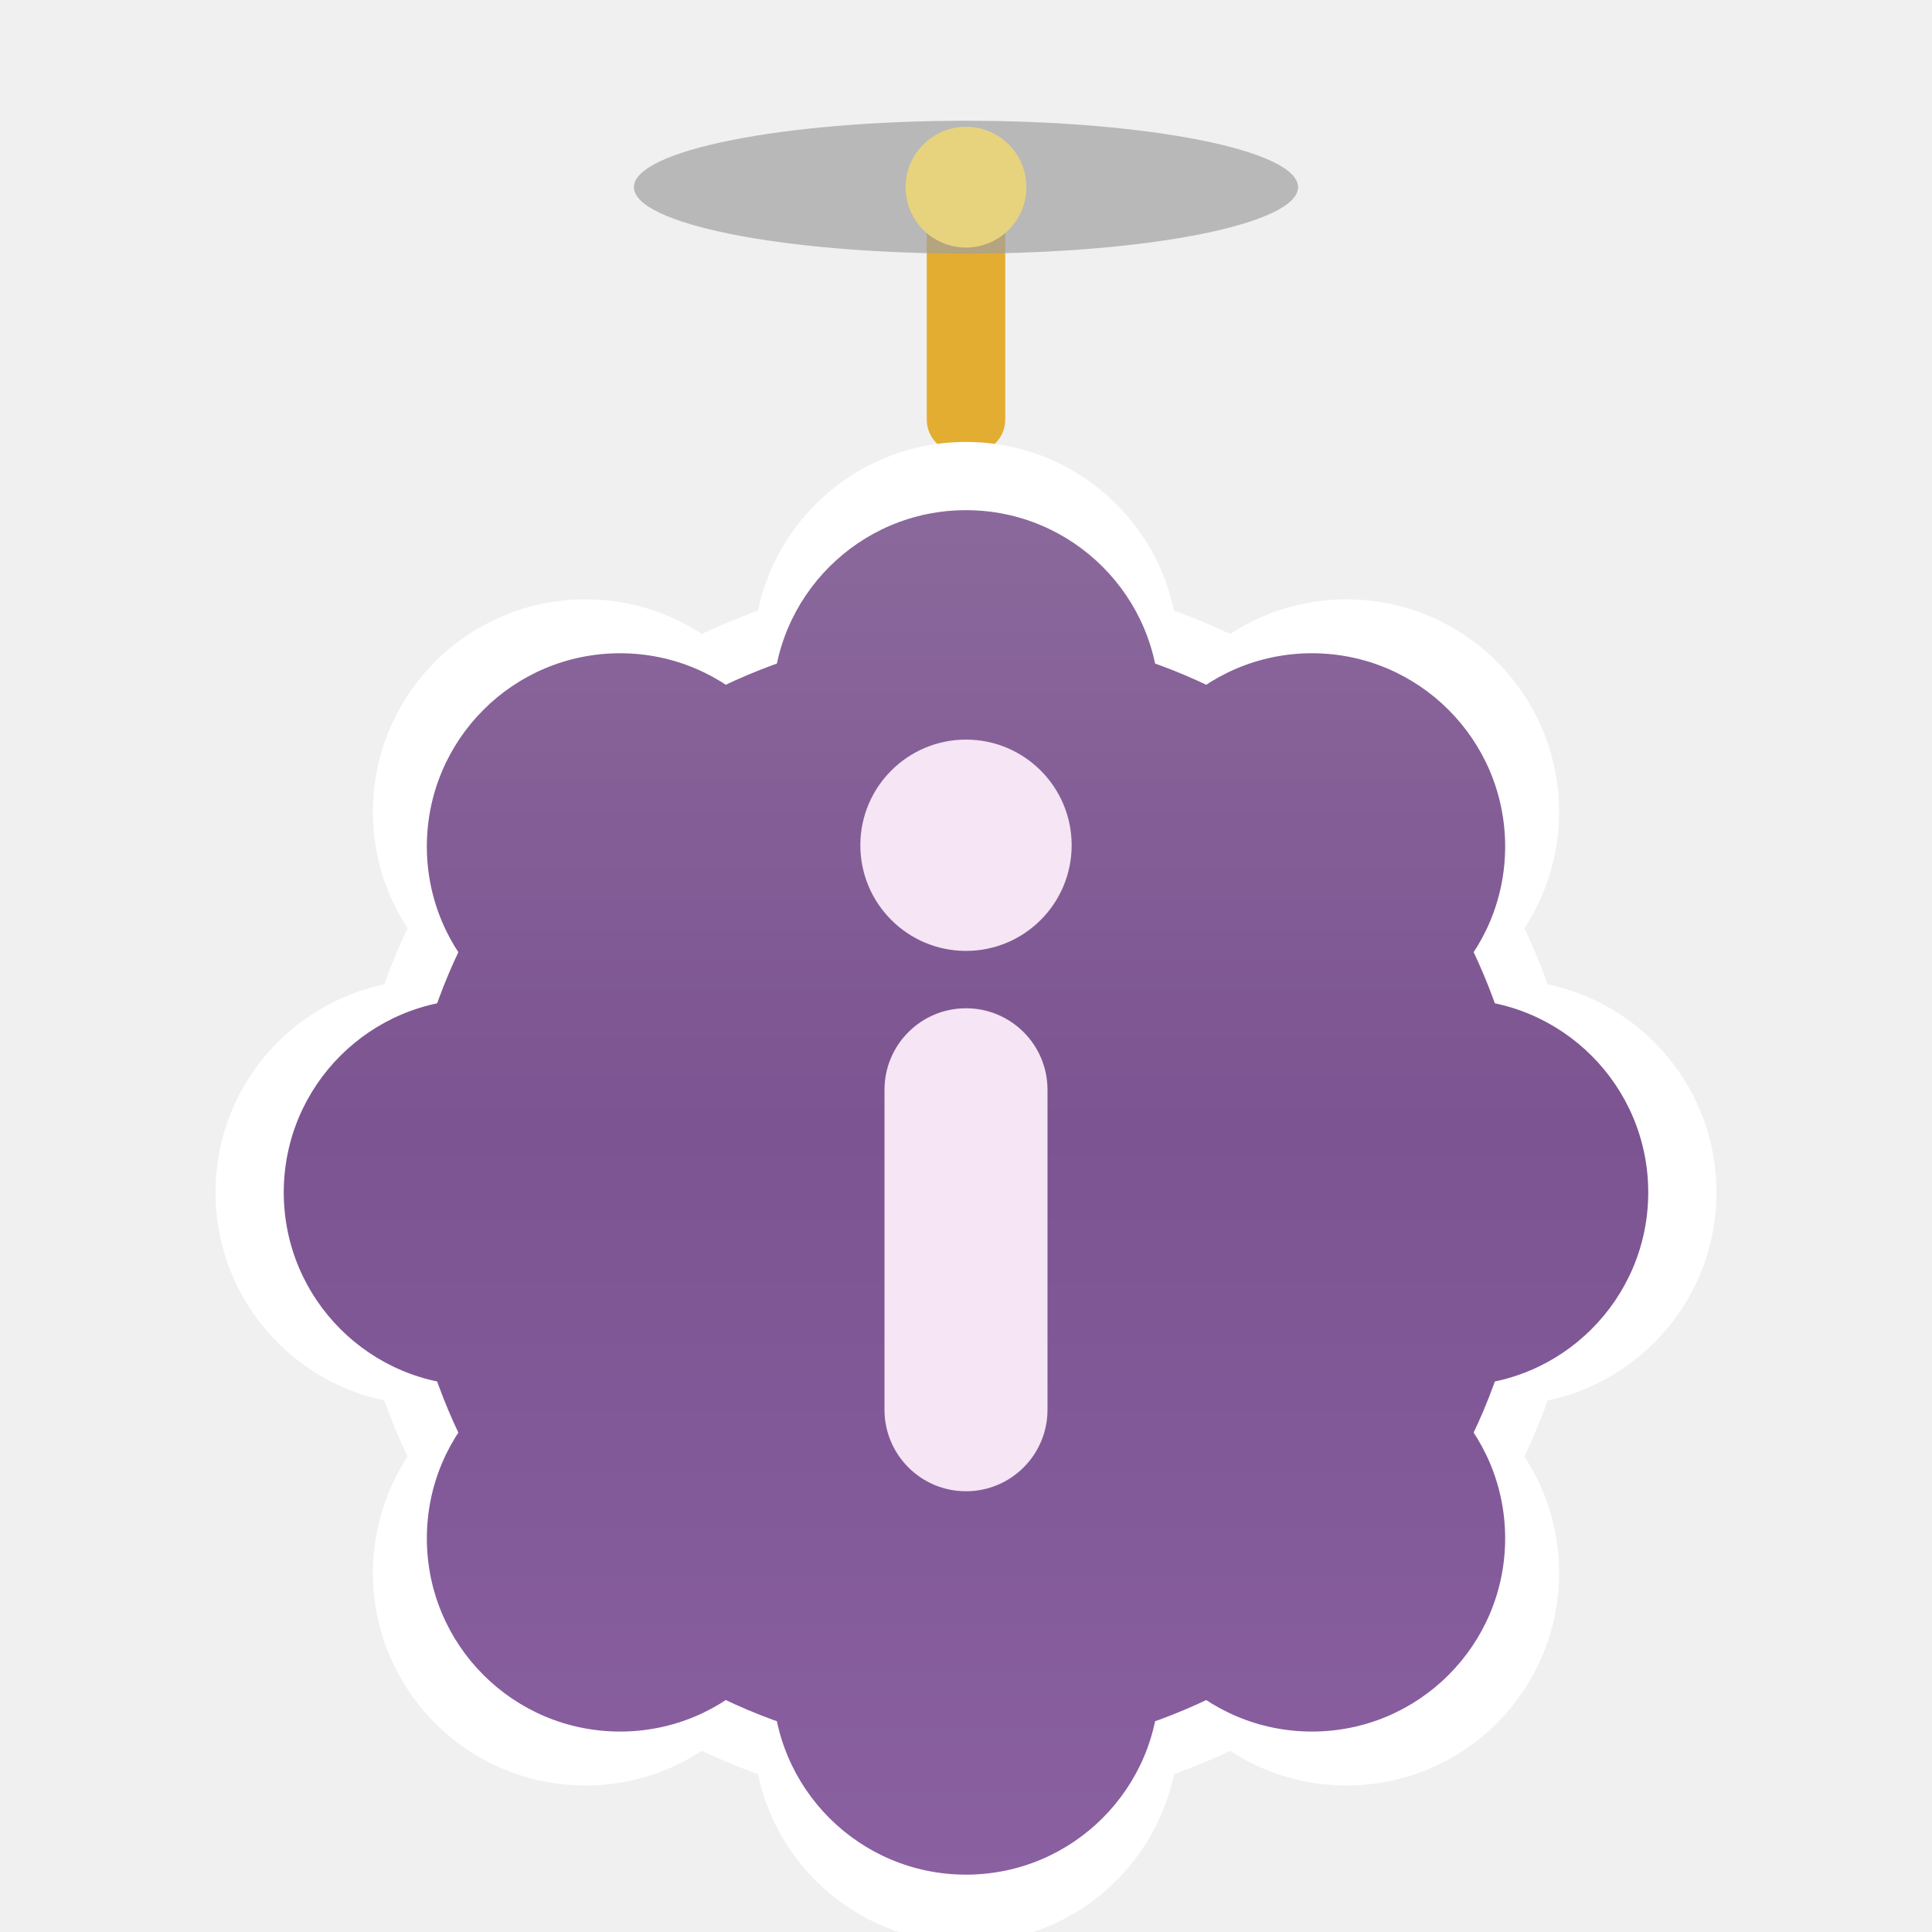
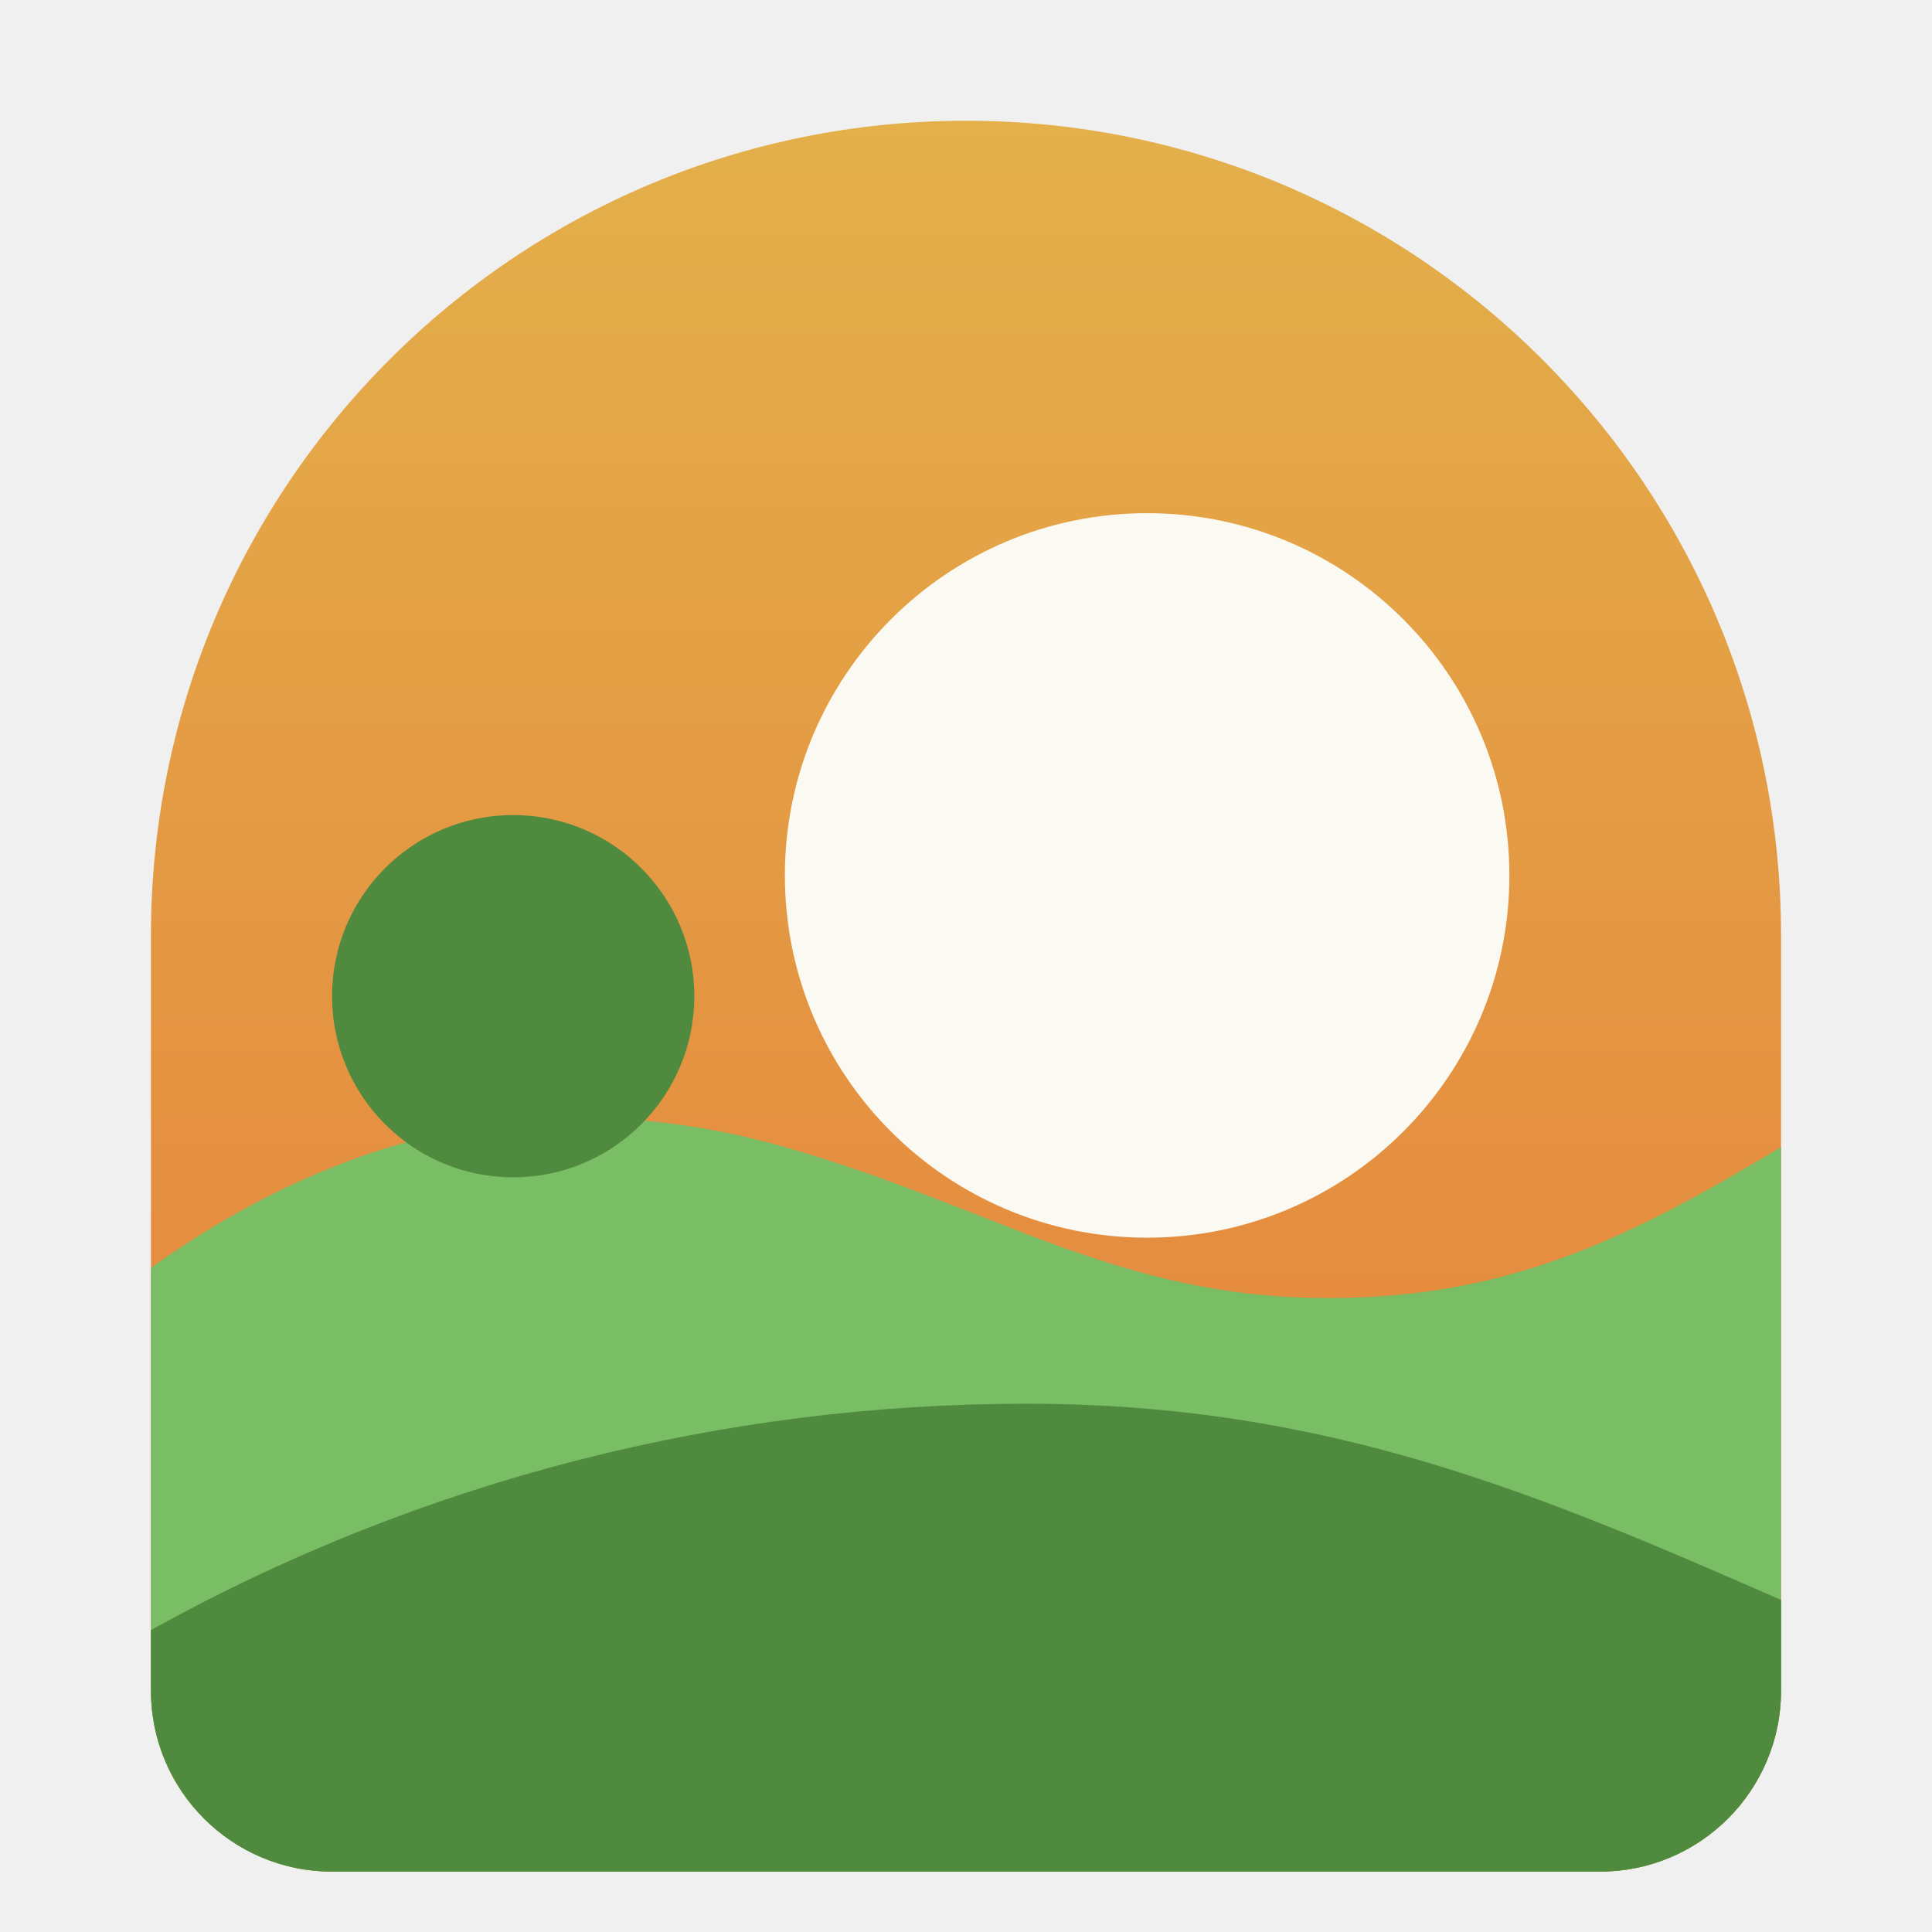
<svg xmlns="http://www.w3.org/2000/svg" width="64" height="64" viewBox="0 0 64 64">
  <defs>
-     <linearGradient id="body" gradientUnits="userSpaceOnUse" x1="0" y1="-23" x2="0" y2="23">
-       <stop offset="0" stop-color="#8b699c" />
-       <stop offset="0.45" stop-color="#7c5491" />
-       <stop offset="1" stop-color="#8a60a1" />
+     <clipPath id="ga-sm-arch">
+       <path d="M5 31a27 27 0 0 1 54 0v25a6 6 0 0 1-6 6H11a6 6 0 0 1-6-6Z" />
+     </clipPath>
+     <linearGradient id="ga-sm-sky" x1="0" y1="4" x2="0" y2="44" gradientUnits="userSpaceOnUse">
+       <stop offset="0" stop-color="#e3b04a" />
+       <stop offset="1" stop-color="#e58b3f" />
    </linearGradient>
-     <g id="badge">
-       <circle cx="0" cy="0" r="18.6" />
-       <circle cx="0.00" cy="-16.20" r="6.4" />
-       <circle cx="11.46" cy="-11.46" r="6.4" />
-       <circle cx="16.20" cy="-0.00" r="6.4" />
-       <circle cx="11.46" cy="11.46" r="6.4" />
-       <circle cx="0.00" cy="16.20" r="6.4" />
-       <circle cx="-11.46" cy="11.46" r="6.4" />
-       <circle cx="-16.20" cy="0.00" r="6.4" />
-       <circle cx="-11.46" cy="-11.46" r="6.4" />
-     </g>
  </defs>
-   <rect x="30.7" y="6" width="2.6" height="9" rx="1.1" fill="#e3ad31" />
-   <ellipse cx="32" cy="6.2" rx="11" ry="2.2" fill="#a0a0a0" fill-opacity="0.7" />
-   <circle cx="32" cy="6.2" r="2" fill="#e7d37d" />
-   <g transform="translate(32 39.5)">
-     <g transform="scale(1.1)" fill="#ffffff">
-       <use href="#badge" />
-     </g>
-     <g fill="url(#body)">
-       <use href="#badge" />
-     </g>
+   <g clip-path="url(#ga-sm-arch)">
+     <rect x="5" y="4" width="54" height="58" fill="url(#ga-sm-sky)" />
+     <circle cx="38" cy="29" r="12" fill="#fbfaf2" />
+     <path d="M5 42c7-5 14-6 21-4c7 2 11 5 18 5c6 0 10-2 15-5V62H5Z" fill="#79bd64" />
+     <circle cx="17" cy="33" r="6" fill="#4f8a3f" />
+     <path d="M5 54c9-5 19-7.5 29-7.5c10 0 17 3 25 6.5V62H5Z" fill="#4f8a3f" />
  </g>
-   <circle cx="32" cy="28" r="3.5" fill="#f5e5f5" />
-   <rect x="29.3" y="33.4" width="5.4" height="16" rx="2.7" fill="#f5e5f5" />
</svg>
